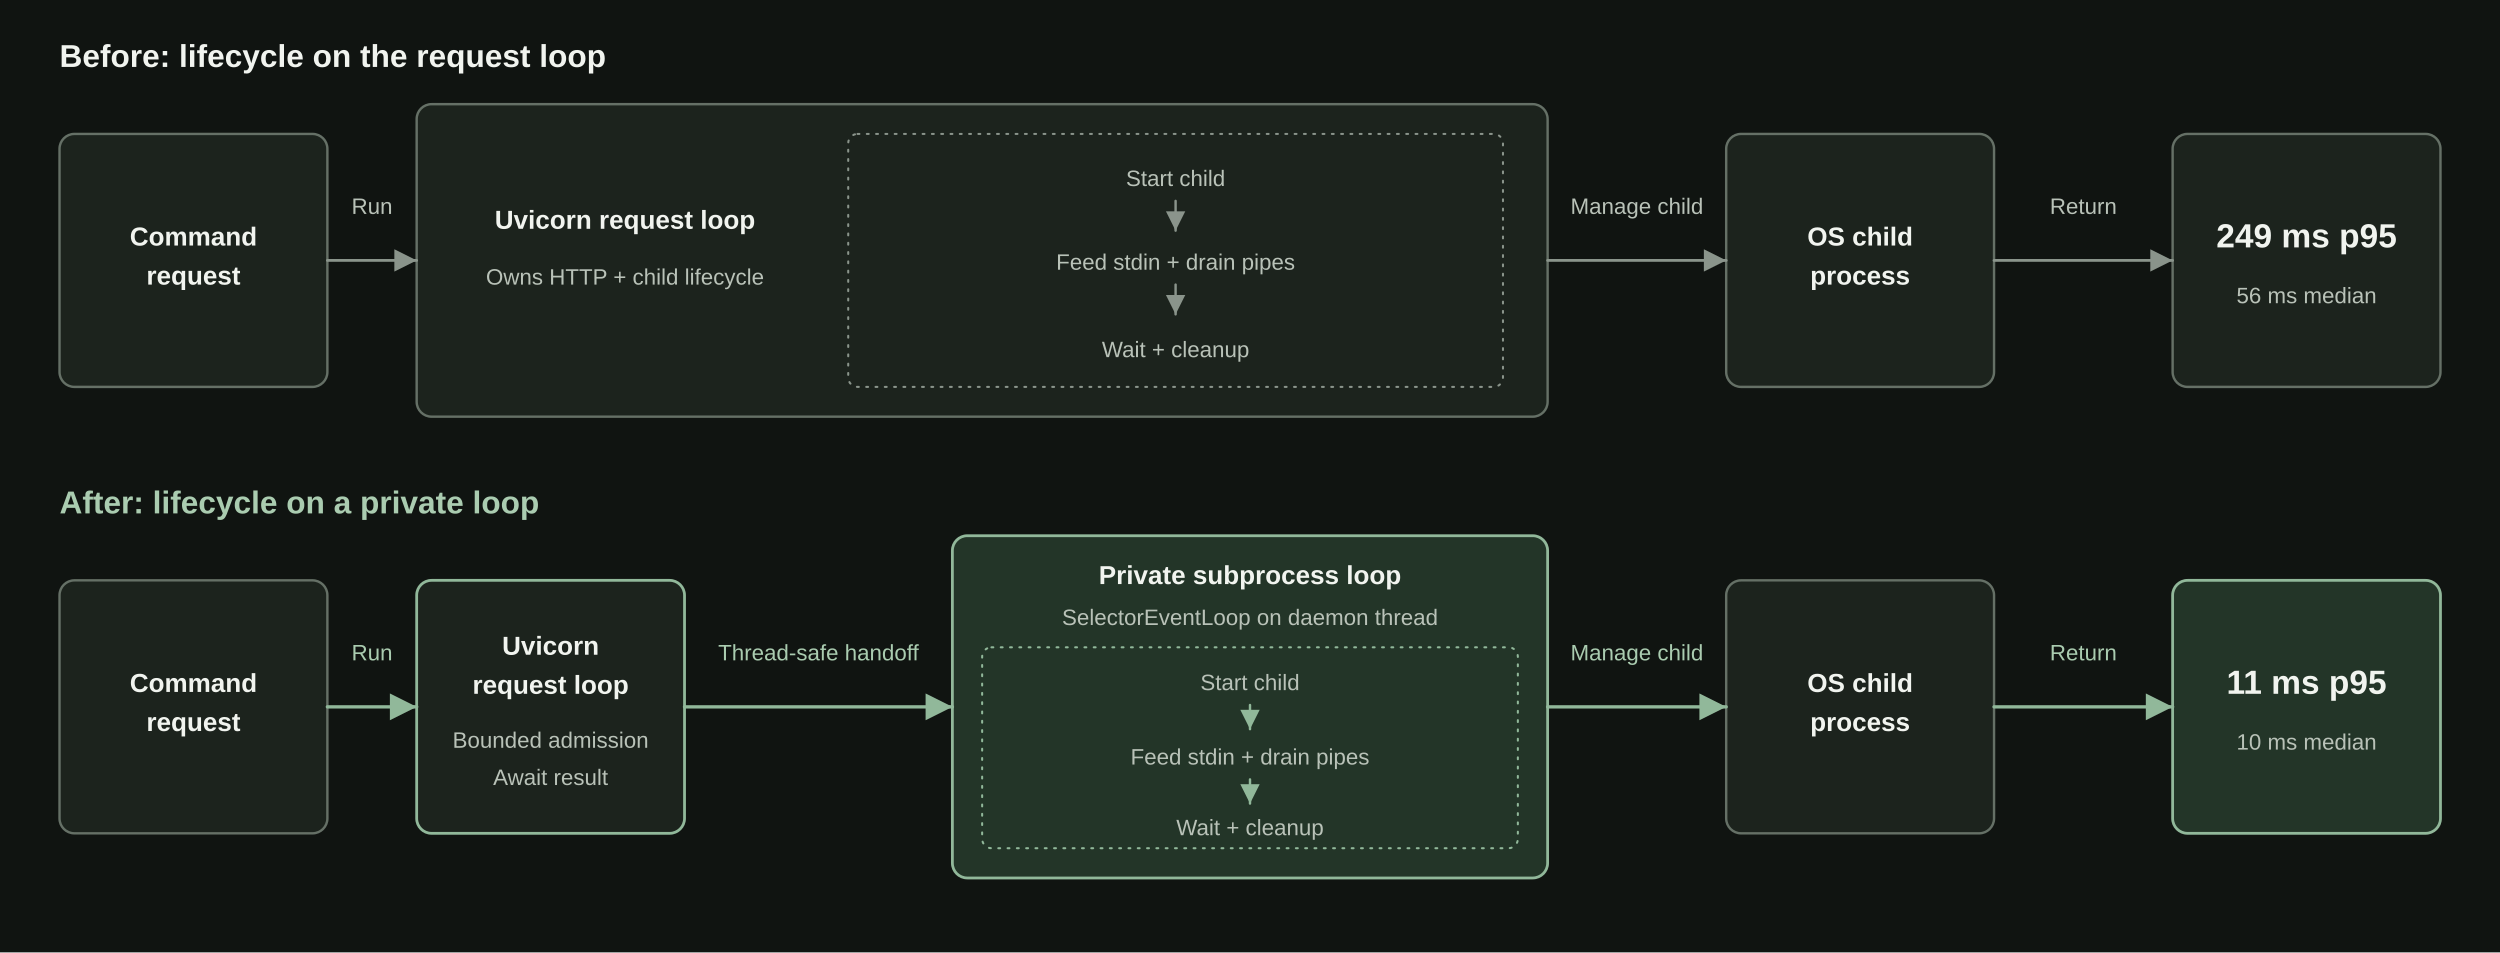
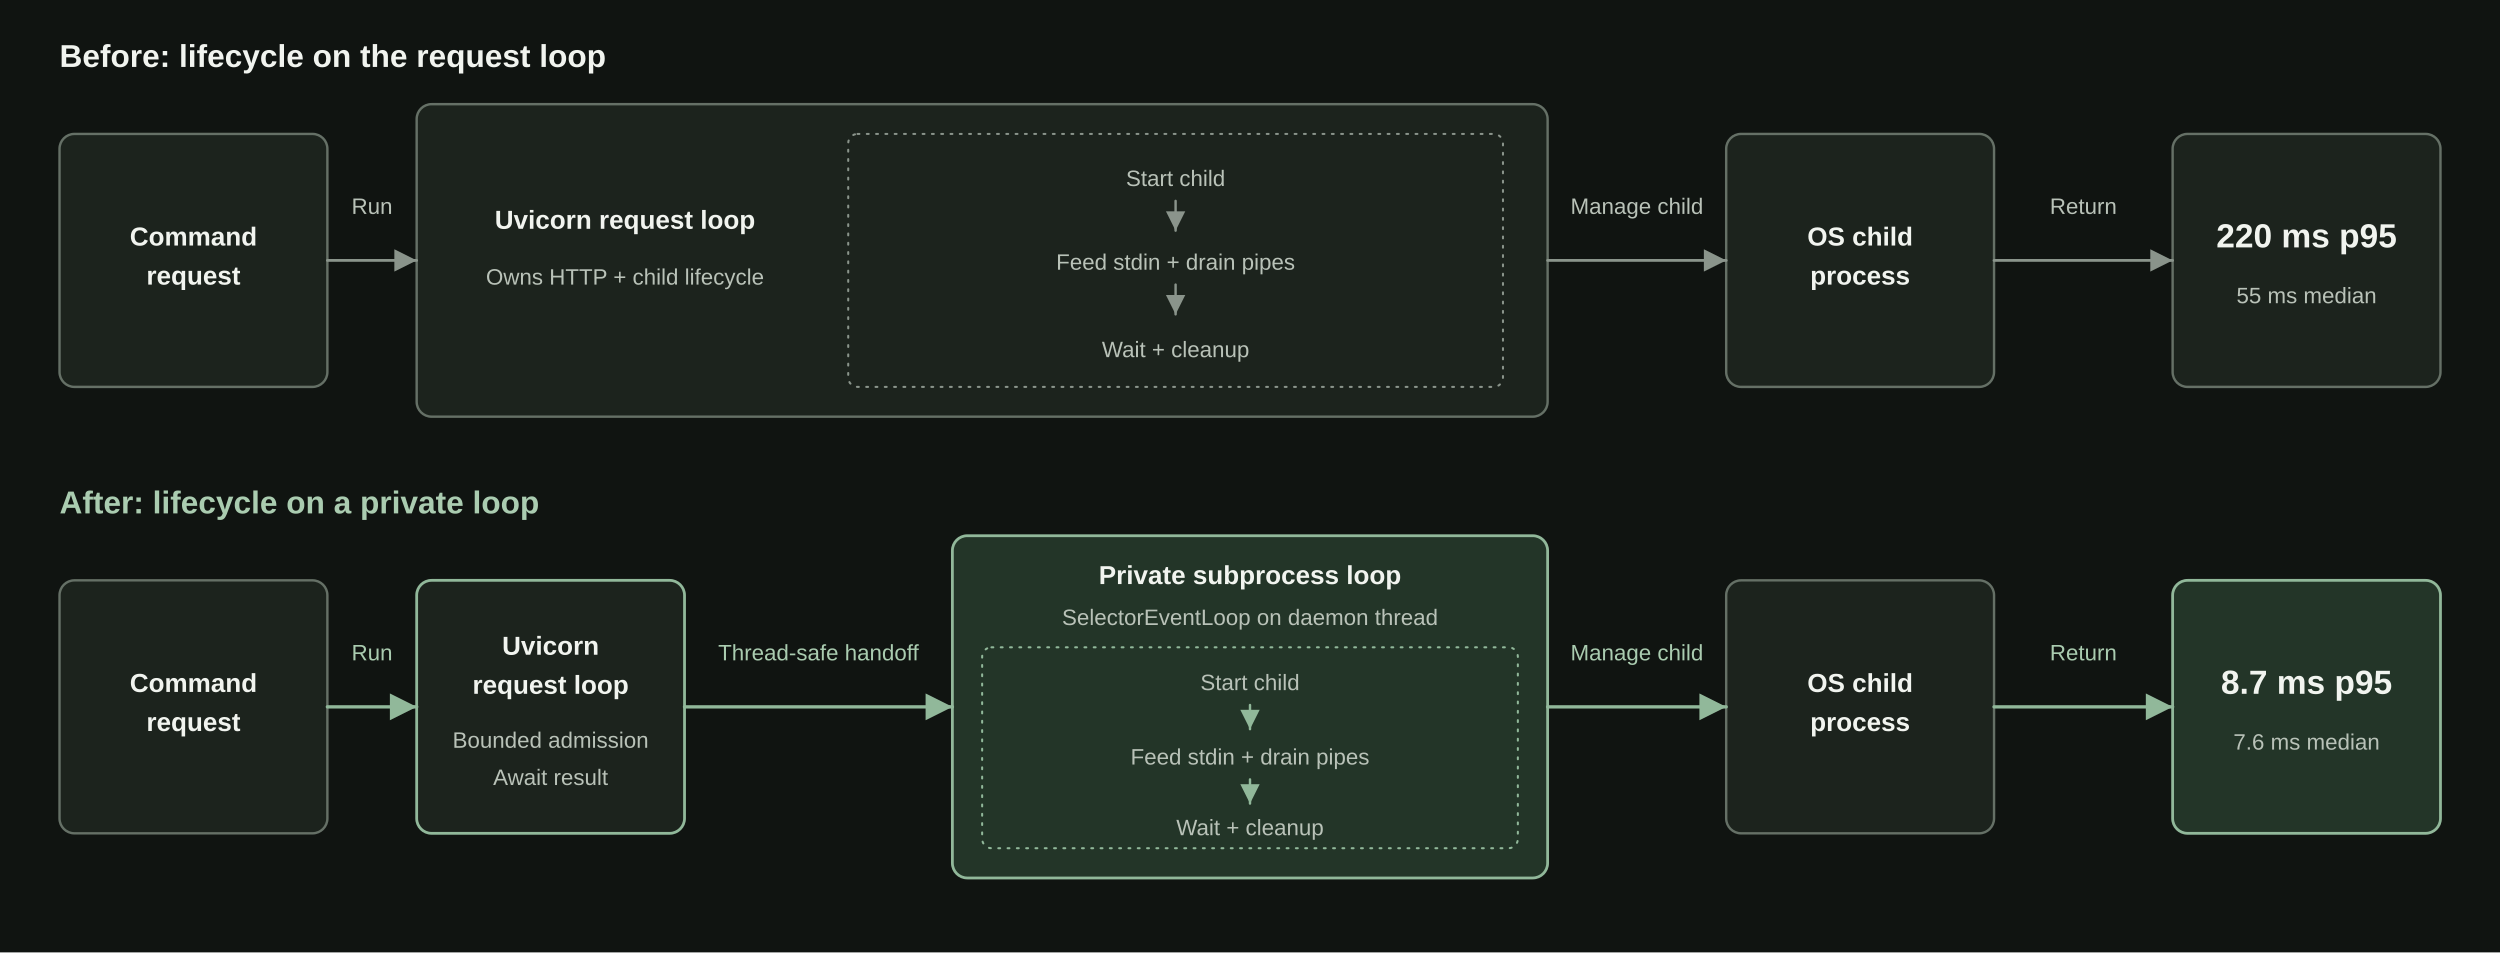
<svg xmlns="http://www.w3.org/2000/svg" width="1344" height="512" viewBox="0 0 1344 512" role="img" aria-labelledby="title desc">
  <defs>
    <style>
      .bg { fill: #101411; }
      .box { fill: #1C231D; stroke: #657066; stroke-width: 1.3; }
      .changed { fill: #1C231D; stroke: #91B89A; stroke-width: 1.5; }
      .owner-before { fill: #1C231D; stroke: #657066; stroke-width: 1.3; }
      .owner-after { fill: #233528; stroke: #91B89A; stroke-width: 1.5; }
      .lifecycle-before { fill: none; stroke: #8A948B; stroke-width: 1.1; stroke-dasharray: 1 4; stroke-linecap: round; }
      .lifecycle-after { fill: none; stroke: #91B89A; stroke-width: 1.1; stroke-dasharray: 1 4; stroke-linecap: round; }
      .primary { fill: #233528; stroke: #91B89A; stroke-width: 1.5; }
      .row, .row-opt, .label, .small, .step, .metric, .arrow-label, .arrow-label-opt { font-family: -apple-system, BlinkMacSystemFont, "Segoe UI", Arial, sans-serif; }
      .row { fill: #F1F4EF; font-size: 17px; font-weight: 700; }
      .row-opt { fill: #AACCB0; font-size: 17px; font-weight: 700; }
      .label { fill: #F1F4EF; font-size: 14px; font-weight: 600; }
      .small { fill: #B9C2B8; font-size: 12px; }
      .step { fill: #B9C2B8; font-size: 12px; font-weight: 500; }
      .metric { fill: #F1F4EF; font-size: 18px; font-weight: 700; }
      .arrow-label { fill: #B9C2B8; font-size: 12px; font-weight: 500; }
      .arrow-label-opt { fill: #AACCB0; font-size: 12px; font-weight: 500; }
      .path { fill: none; stroke: #8A948B; stroke-width: 1.5; stroke-linecap: round; stroke-linejoin: round; }
      .path-opt { fill: none; stroke: #91B89A; stroke-width: 1.8; stroke-linecap: round; stroke-linejoin: round; }
      .path-step { fill: none; stroke-width: 1.3; stroke-linecap: round; }
    </style>
    <marker id="arrow-neutral" viewBox="0 0 8 8" refX="8" refY="4" markerWidth="8" markerHeight="8" orient="auto">
      <path d="M0 0 L8 4 L0 8 Z" fill="#8A948B" />
    </marker>
    <marker id="arrow-sage" viewBox="0 0 8 8" refX="8" refY="4" markerWidth="8" markerHeight="8" orient="auto">
      <path d="M0 0 L8 4 L0 8 Z" fill="#91B89A" />
    </marker>
  </defs>
  <rect class="bg" width="1344" height="512" />
  <text class="row" x="32" y="36">Before: lifecycle on the request loop</text>
  <rect class="box" x="32" y="72" width="144" height="136" rx="8" />
  <text class="label" x="104" y="132" text-anchor="middle">Command</text>
  <text class="label" x="104" y="153" text-anchor="middle">request</text>
  <rect class="owner-before" x="224" y="56" width="608" height="168" rx="8" />
  <text class="label" x="336" y="123" text-anchor="middle">Uvicorn request loop</text>
  <text class="small" x="336" y="153" text-anchor="middle">Owns HTTP + child lifecycle</text>
  <rect class="lifecycle-before" x="456" y="72" width="352" height="136" rx="5" />
  <text class="step" x="632" y="100" text-anchor="middle">Start child</text>
  <line class="path-step" x1="632" y1="108" x2="632" y2="124" stroke="#8A948B" marker-end="url(#arrow-neutral)" />
  <text class="step" x="632" y="145" text-anchor="middle">Feed stdin + drain pipes</text>
  <line class="path-step" x1="632" y1="153" x2="632" y2="169" stroke="#8A948B" marker-end="url(#arrow-neutral)" />
  <text class="step" x="632" y="192" text-anchor="middle">Wait + cleanup</text>
  <rect class="box" x="928" y="72" width="144" height="136" rx="8" />
  <text class="label" x="1000" y="132" text-anchor="middle">OS child</text>
  <text class="label" x="1000" y="153" text-anchor="middle">process</text>
  <rect class="box" x="1168" y="72" width="144" height="136" rx="8" />
-   <text class="metric" x="1240" y="133" text-anchor="middle">249 ms p95</text>
-   <text class="small" x="1240" y="163" text-anchor="middle">56 ms median</text>
+   <text class="metric" x="1240" y="133" text-anchor="middle">220 ms p95</text>
+   <text class="small" x="1240" y="163" text-anchor="middle">55 ms median</text>
  <line class="path" x1="176" y1="140" x2="224" y2="140" marker-end="url(#arrow-neutral)" />
  <text class="arrow-label" x="200" y="115" text-anchor="middle">Run</text>
  <line class="path" x1="832" y1="140" x2="928" y2="140" marker-end="url(#arrow-neutral)" />
  <text class="arrow-label" x="880" y="115" text-anchor="middle">Manage child</text>
  <line class="path" x1="1072" y1="140" x2="1168" y2="140" marker-end="url(#arrow-neutral)" />
  <text class="arrow-label" x="1120" y="115" text-anchor="middle">Return</text>
  <text class="row-opt" x="32" y="276">After: lifecycle on a private loop</text>
  <rect class="box" x="32" y="312" width="144" height="136" rx="8" />
  <text class="label" x="104" y="372" text-anchor="middle">Command</text>
  <text class="label" x="104" y="393" text-anchor="middle">request</text>
  <rect class="changed" x="224" y="312" width="144" height="136" rx="8" />
  <text class="label" x="296" y="352" text-anchor="middle">Uvicorn</text>
  <text class="label" x="296" y="373" text-anchor="middle">request loop</text>
  <text class="small" x="296" y="402" text-anchor="middle">Bounded admission</text>
  <text class="small" x="296" y="422" text-anchor="middle">Await result</text>
  <rect class="owner-after" x="512" y="288" width="320" height="184" rx="8" />
  <text class="label" x="672" y="314" text-anchor="middle">Private subprocess loop</text>
  <text class="small" x="672" y="336" text-anchor="middle">SelectorEventLoop on daemon thread</text>
  <rect class="lifecycle-after" x="528" y="348" width="288" height="108" rx="5" />
  <text class="step" x="672" y="371" text-anchor="middle">Start child</text>
  <line class="path-step" x1="672" y1="379" x2="672" y2="392" stroke="#91B89A" marker-end="url(#arrow-sage)" />
  <text class="step" x="672" y="411" text-anchor="middle">Feed stdin + drain pipes</text>
  <line class="path-step" x1="672" y1="419" x2="672" y2="432" stroke="#91B89A" marker-end="url(#arrow-sage)" />
  <text class="step" x="672" y="449" text-anchor="middle">Wait + cleanup</text>
  <rect class="box" x="928" y="312" width="144" height="136" rx="8" />
  <text class="label" x="1000" y="372" text-anchor="middle">OS child</text>
  <text class="label" x="1000" y="393" text-anchor="middle">process</text>
  <rect class="primary" x="1168" y="312" width="144" height="136" rx="8" />
-   <text class="metric" x="1240" y="373" text-anchor="middle">11 ms p95</text>
-   <text class="small" x="1240" y="403" text-anchor="middle">10 ms median</text>
+   <text class="metric" x="1240" y="373" text-anchor="middle">8.7 ms p95</text>
+   <text class="small" x="1240" y="403" text-anchor="middle">7.6 ms median</text>
  <line class="path-opt" x1="176" y1="380" x2="224" y2="380" marker-end="url(#arrow-sage)" />
  <text class="arrow-label-opt" x="200" y="355" text-anchor="middle">Run</text>
  <line class="path-opt" x1="368" y1="380" x2="512" y2="380" marker-end="url(#arrow-sage)" />
  <text class="arrow-label-opt" x="440" y="355" text-anchor="middle">Thread-safe handoff</text>
  <line class="path-opt" x1="832" y1="380" x2="928" y2="380" marker-end="url(#arrow-sage)" />
  <text class="arrow-label-opt" x="880" y="355" text-anchor="middle">Manage child</text>
  <line class="path-opt" x1="1072" y1="380" x2="1168" y2="380" marker-end="url(#arrow-sage)" />
  <text class="arrow-label-opt" x="1120" y="355" text-anchor="middle">Return</text>
</svg>
